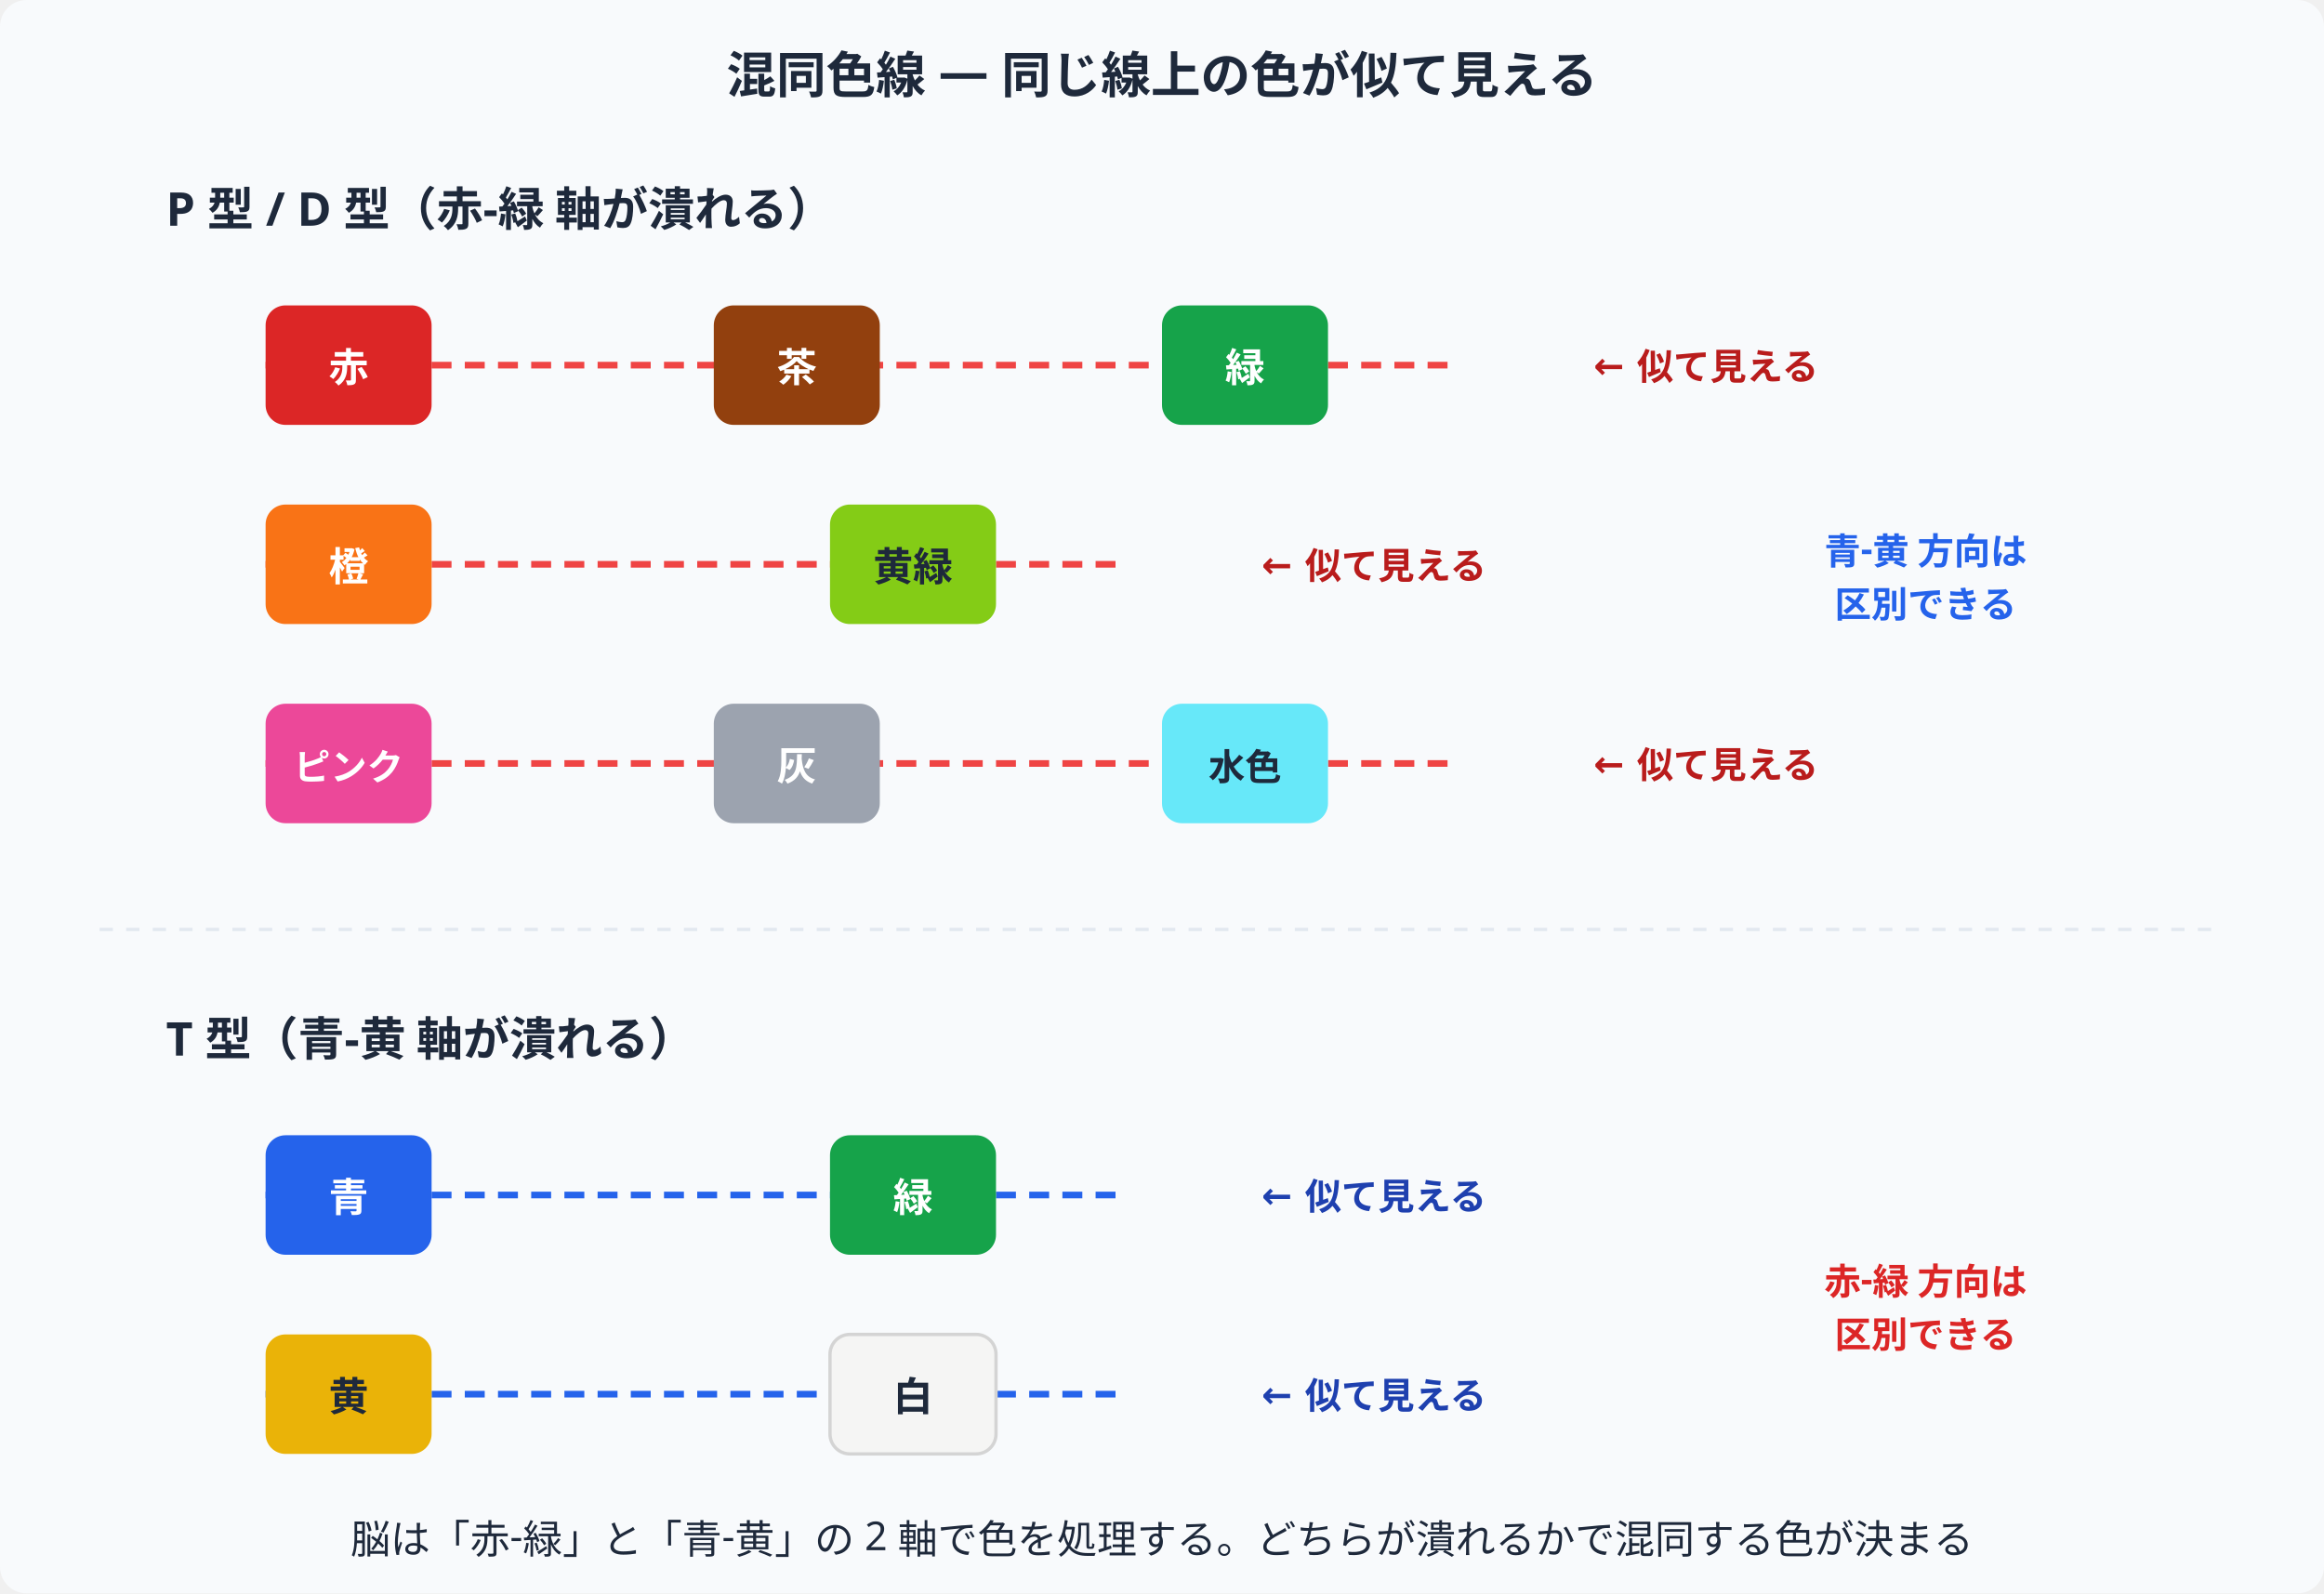
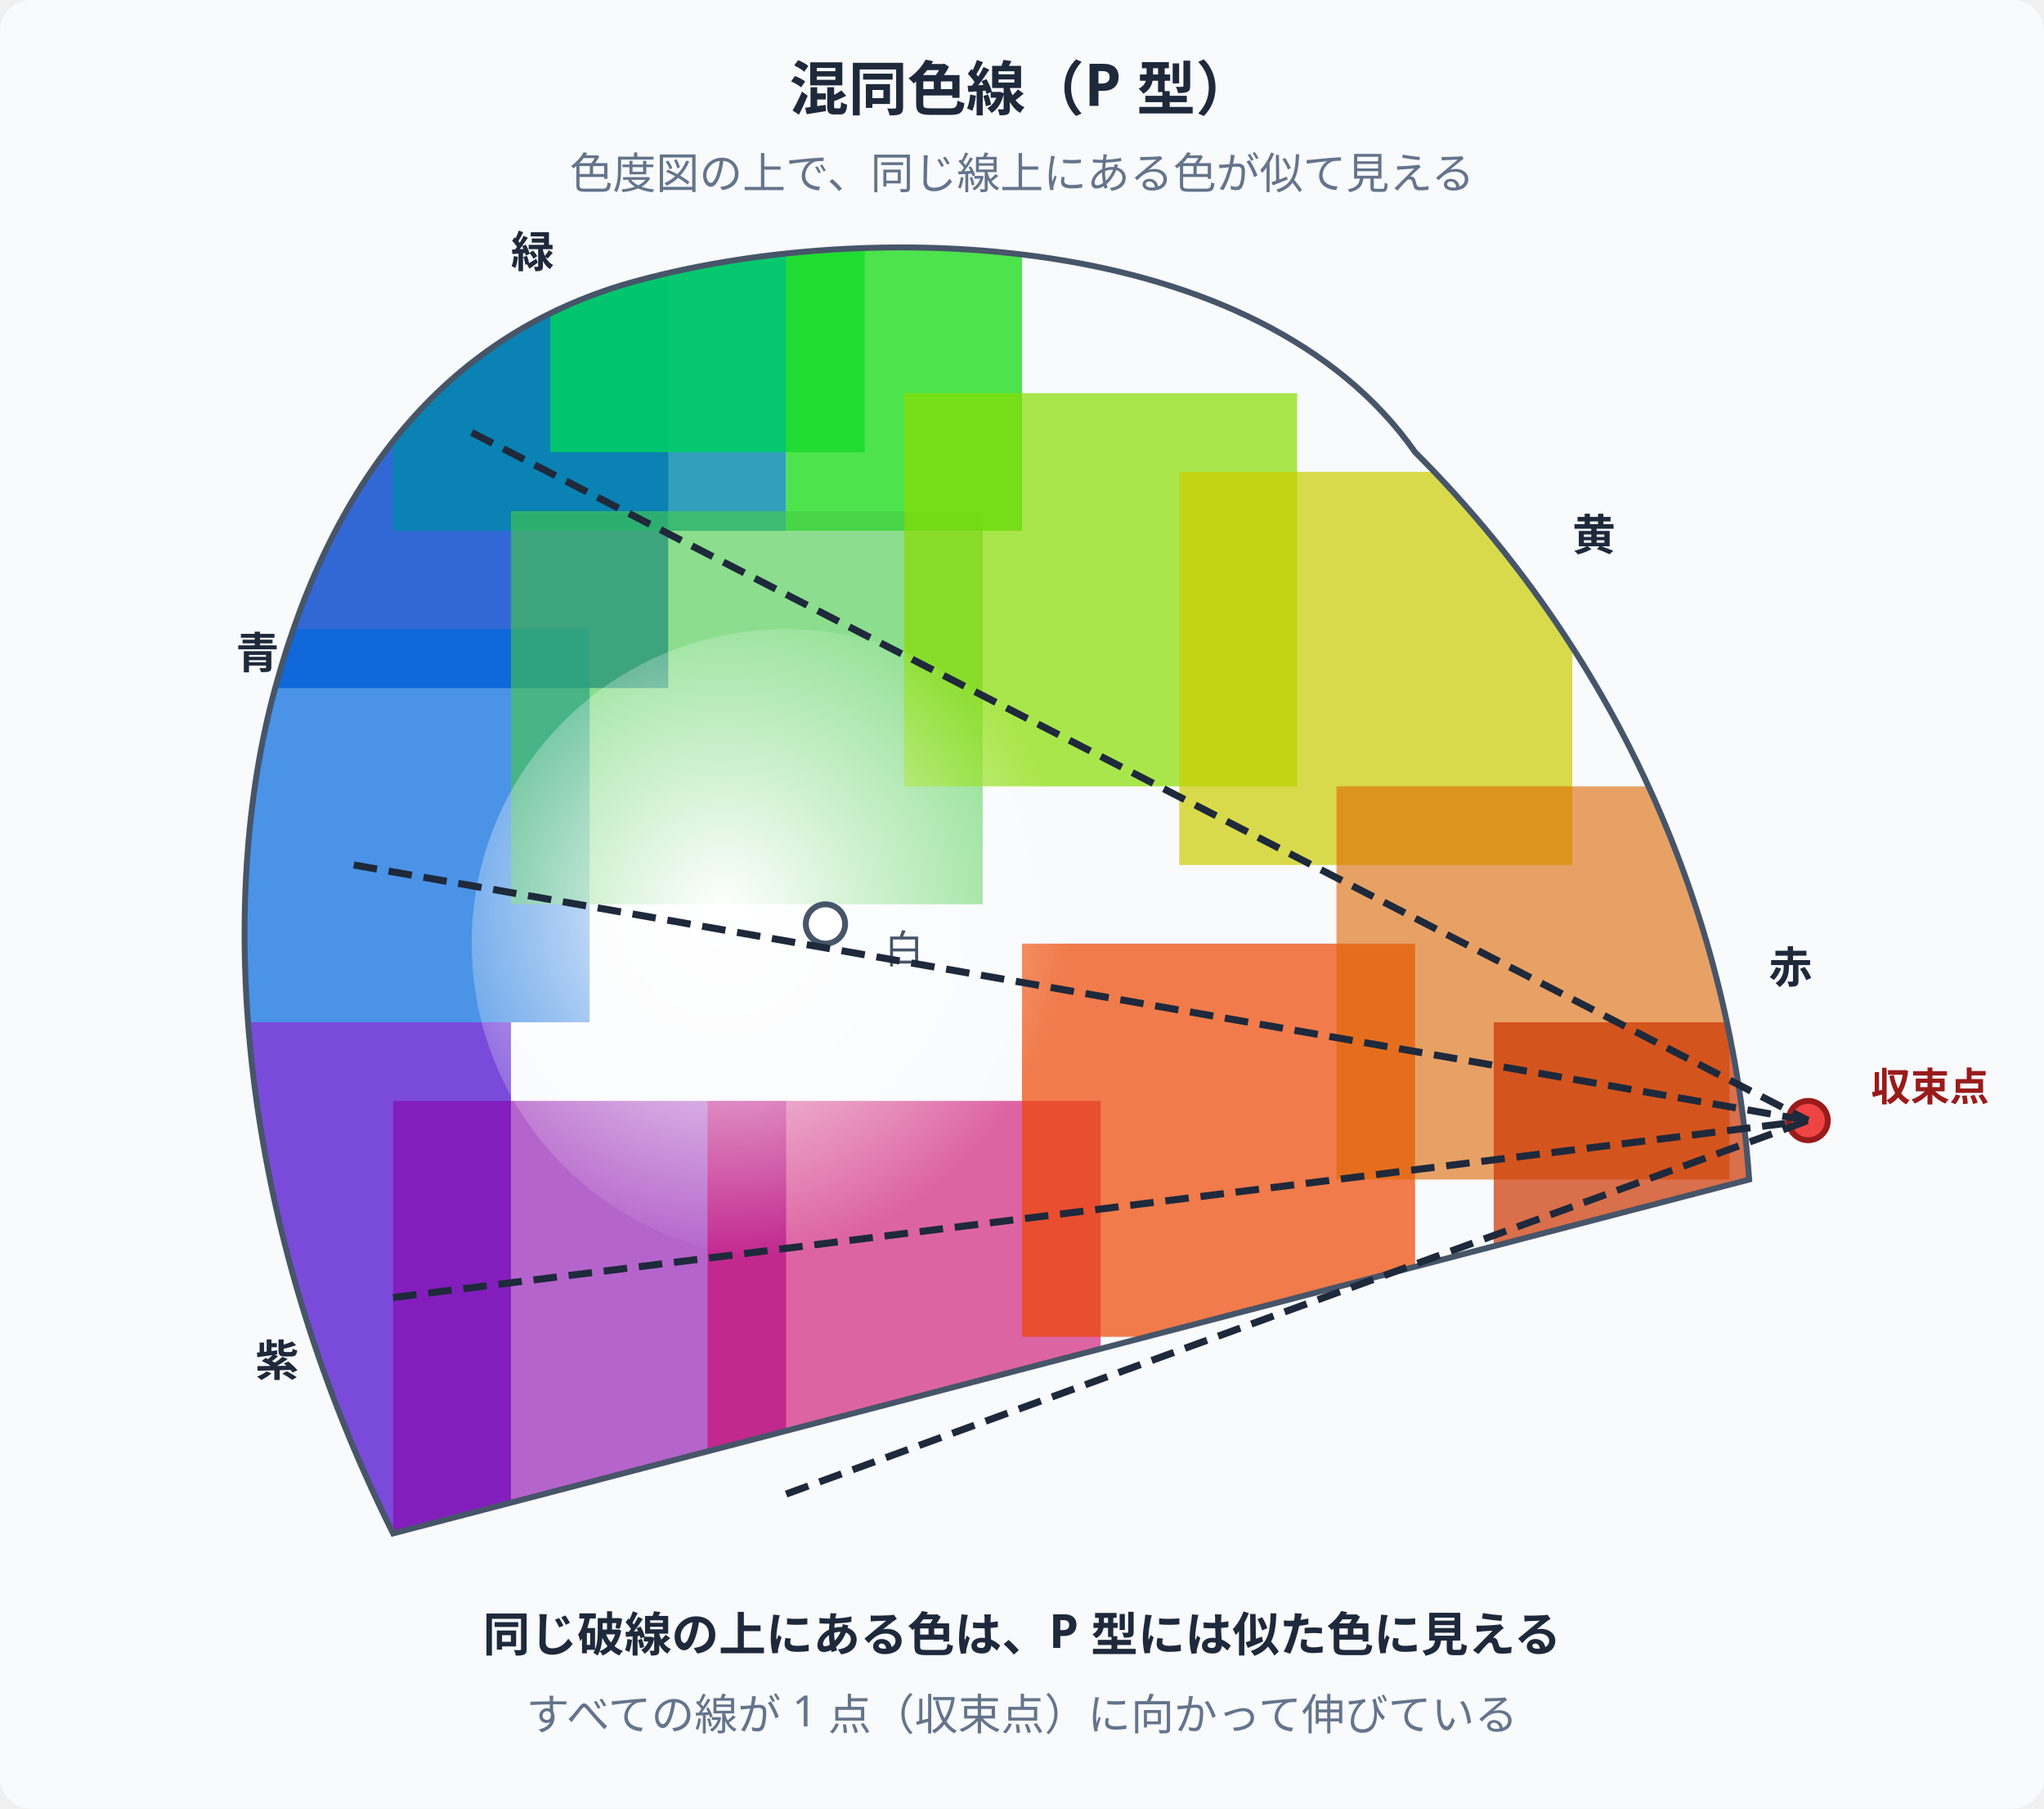
- <svg xmlns="http://www.w3.org/2000/svg" viewBox="0 0 700 480" role="img">
-   <rect width="700" height="480" fill="#f8fafc" rx="8" />
-   <text x="350" y="28" text-anchor="middle" font-family="sans-serif" font-size="15" font-weight="700" fill="#1e293b">混同色線 — 同じ線上の色が似て見える</text>
-   <text x="50" y="68" font-family="sans-serif" font-size="14" font-weight="700" fill="#1e293b">P 型 / D 型（赤-緑 軸が潰れる）</text>
-   <line x1="80" y1="110" x2="440" y2="110" stroke="#ef4444" stroke-width="2" stroke-dasharray="6 4" />
-   <rect x="80" y="92" width="50" height="36" rx="6" fill="#dc2626" />
-   <text x="105" y="115" text-anchor="middle" font-family="sans-serif" font-size="12" fill="#ffffff" font-weight="700">赤</text>
-   <rect x="215" y="92" width="50" height="36" rx="6" fill="#92400e" />
-   <text x="240" y="115" text-anchor="middle" font-family="sans-serif" font-size="12" fill="#ffffff" font-weight="700">茶</text>
-   <rect x="350" y="92" width="50" height="36" rx="6" fill="#16a34a" />
-   <text x="375" y="115" text-anchor="middle" font-family="sans-serif" font-size="12" fill="#ffffff" font-weight="700">緑</text>
-   <text x="480" y="114" font-family="sans-serif" font-size="11" fill="#b91c1c" font-weight="700">← 似て見える</text>
-   <line x1="80" y1="170" x2="340" y2="170" stroke="#ef4444" stroke-width="2" stroke-dasharray="6 4" />
-   <rect x="80" y="152" width="50" height="36" rx="6" fill="#f97316" />
-   <text x="105" y="175" text-anchor="middle" font-family="sans-serif" font-size="12" fill="#ffffff" font-weight="700">橙</text>
-   <rect x="250" y="152" width="50" height="36" rx="6" fill="#84cc16" />
-   <text x="275" y="175" text-anchor="middle" font-family="sans-serif" font-size="12" fill="#1e293b" font-weight="700">黄緑</text>
-   <text x="380" y="174" font-family="sans-serif" font-size="11" fill="#b91c1c" font-weight="700">← 似て見える</text>
-   <line x1="80" y1="230" x2="440" y2="230" stroke="#ef4444" stroke-width="2" stroke-dasharray="6 4" />
-   <rect x="80" y="212" width="50" height="36" rx="6" fill="#ec4899" />
-   <text x="105" y="235" text-anchor="middle" font-family="sans-serif" font-size="11" fill="#ffffff" font-weight="700">ピンク</text>
-   <rect x="215" y="212" width="50" height="36" rx="6" fill="#9ca3af" />
-   <text x="240" y="235" text-anchor="middle" font-family="sans-serif" font-size="12" fill="#ffffff" font-weight="700">灰</text>
-   <rect x="350" y="212" width="50" height="36" rx="6" fill="#67e8f9" />
-   <text x="375" y="235" text-anchor="middle" font-family="sans-serif" font-size="11" fill="#1e293b" font-weight="700">水色</text>
-   <text x="480" y="234" font-family="sans-serif" font-size="11" fill="#b91c1c" font-weight="700">← 似て見える</text>
-   <text x="580" y="170" text-anchor="middle" font-family="sans-serif" font-size="11" fill="#2563eb" font-weight="700">青-黄 方向は</text>
-   <text x="580" y="186" text-anchor="middle" font-family="sans-serif" font-size="11" fill="#2563eb" font-weight="700">区別できる</text>
-   <line x1="30" y1="280" x2="670" y2="280" stroke="#e2e8f0" stroke-width="1" stroke-dasharray="4 4" />
-   <text x="50" y="318" font-family="sans-serif" font-size="14" font-weight="700" fill="#1e293b">T 型（青-黄 軸が潰れる）</text>
-   <line x1="80" y1="360" x2="340" y2="360" stroke="#2563eb" stroke-width="2" stroke-dasharray="6 4" />
-   <rect x="80" y="342" width="50" height="36" rx="6" fill="#2563eb" />
-   <text x="105" y="365" text-anchor="middle" font-family="sans-serif" font-size="12" fill="#ffffff" font-weight="700">青</text>
-   <rect x="250" y="342" width="50" height="36" rx="6" fill="#16a34a" />
-   <text x="275" y="365" text-anchor="middle" font-family="sans-serif" font-size="12" fill="#ffffff" font-weight="700">緑</text>
-   <text x="380" y="364" font-family="sans-serif" font-size="11" fill="#1e40af" font-weight="700">← 似て見える</text>
-   <line x1="80" y1="420" x2="340" y2="420" stroke="#2563eb" stroke-width="2" stroke-dasharray="6 4" />
-   <rect x="80" y="402" width="50" height="36" rx="6" fill="#eab308" />
-   <text x="105" y="425" text-anchor="middle" font-family="sans-serif" font-size="12" fill="#1e293b" font-weight="700">黄</text>
-   <rect x="250" y="402" width="50" height="36" rx="6" fill="#f5f5f4" stroke="#d4d4d4" stroke-width="1" />
-   <text x="275" y="425" text-anchor="middle" font-family="sans-serif" font-size="12" fill="#1e293b" font-weight="700">白</text>
-   <text x="380" y="424" font-family="sans-serif" font-size="11" fill="#1e40af" font-weight="700">← 似て見える</text>
-   <text x="580" y="390" text-anchor="middle" font-family="sans-serif" font-size="11" fill="#dc2626" font-weight="700">赤-緑 方向は</text>
-   <text x="580" y="406" text-anchor="middle" font-family="sans-serif" font-size="11" fill="#dc2626" font-weight="700">区別できる</text>
-   <text x="350" y="468" text-anchor="middle" font-family="sans-serif" font-size="12" fill="#1e293b">脳は「赤-緑」と「青-黄」の 2 軸で色を処理する。どちらが潰れるかで混同する色が決まる</text>
+ <svg xmlns="http://www.w3.org/2000/svg" viewBox="0 0 520 460" role="img">
+   <rect width="520" height="460" fill="#f8fafc" rx="8" />
+   <text x="260" y="28" text-anchor="middle" font-family="sans-serif" font-size="15" font-weight="700" fill="#1e293b">混同色線（P 型）</text>
+   <text x="260" y="48" text-anchor="middle" font-family="sans-serif" font-size="11" fill="#64748b">色度図の上で、同じ線上にある色が似て見える</text>
+   <defs>
+     <radialGradient id="cg-center" cx="40%" cy="45%" r="55%">
+       <stop offset="0%" stop-color="#ffffff" />
+       <stop offset="100%" stop-color="#ffffff" stop-opacity="0" />
+     </radialGradient>
+     <clipPath id="horseshoe-clip">
+       <path d="M100,390 C60,310 55,230 70,175 C85,120 115,85 160,72 C220,55 320,58 360,115 C410,165 440,230 445,300 Z" />
+     </clipPath>
+   </defs>
+   <g clip-path="url(#horseshoe-clip)">
+     <rect x="50" y="55" width="120" height="120" fill="#0044cc" opacity="0.8" />
+     <rect x="100" y="55" width="100" height="80" fill="#0088aa" opacity="0.8" />
+     <rect x="140" y="55" width="80" height="60" fill="#00cc66" opacity="0.9" />
+     <rect x="200" y="55" width="60" height="80" fill="#22dd22" opacity="0.8" />
+     <rect x="50" y="160" width="100" height="100" fill="#0066dd" opacity="0.7" />
+     <rect x="130" y="130" width="120" height="100" fill="#44cc44" opacity="0.6" />
+     <rect x="230" y="100" width="100" height="100" fill="#88dd00" opacity="0.7" />
+     <rect x="300" y="120" width="100" height="100" fill="#cccc00" opacity="0.7" />
+     <rect x="50" y="260" width="80" height="130" fill="#4400cc" opacity="0.7" />
+     <rect x="100" y="280" width="100" height="110" fill="#8800aa" opacity="0.6" />
+     <rect x="180" y="280" width="100" height="110" fill="#cc0066" opacity="0.6" />
+     <rect x="260" y="240" width="100" height="100" fill="#ee4400" opacity="0.7" />
+     <rect x="340" y="200" width="100" height="100" fill="#dd6600" opacity="0.6" />
+     <rect x="380" y="260" width="80" height="80" fill="#cc3300" opacity="0.7" />
+     <circle cx="200" cy="240" r="80" fill="url(#cg-center)" />
+   </g>
+   <path d="M100,390 C60,310 55,230 70,175 C85,120 115,85 160,72 C220,55 320,58 360,115 C410,165 440,230 445,300 Z" fill="none" stroke="#475569" stroke-width="1.5" />
+   <circle cx="210" cy="235" r="5" fill="#ffffff" stroke="#475569" stroke-width="1.5" />
+   <text x="225" y="245" font-family="sans-serif" font-size="10" fill="#475569">白</text>
+   <circle cx="460" cy="285" r="5" fill="#ef4444" stroke="#991b1b" stroke-width="1.5" />
+   <text x="476" y="280" font-family="sans-serif" font-size="10" fill="#991b1b" font-weight="700">収束点</text>
+   <line x1="120" y1="110" x2="460" y2="285" stroke="#1e293b" stroke-width="1.8" stroke-dasharray="6 3" />
+   <line x1="90" y1="220" x2="460" y2="285" stroke="#1e293b" stroke-width="1.8" stroke-dasharray="6 3" />
+   <line x1="100" y1="330" x2="460" y2="285" stroke="#1e293b" stroke-width="1.8" stroke-dasharray="6 3" />
+   <line x1="200" y1="380" x2="460" y2="285" stroke="#1e293b" stroke-width="1.8" stroke-dasharray="6 3" />
+   <text x="130" y="68" font-family="sans-serif" font-size="11" fill="#1e293b" font-weight="700">緑</text>
+   <text x="60" y="170" font-family="sans-serif" font-size="11" fill="#1e293b" font-weight="700">青</text>
+   <text x="65" y="350" font-family="sans-serif" font-size="11" fill="#1e293b" font-weight="700">紫</text>
+   <text x="400" y="140" font-family="sans-serif" font-size="11" fill="#1e293b" font-weight="700">黄</text>
+   <text x="450" y="250" font-family="sans-serif" font-size="11" fill="#1e293b" font-weight="700">赤</text>
+   <text x="260" y="420" text-anchor="middle" font-family="sans-serif" font-size="12" fill="#1e293b" font-weight="700">同じ破線の上にある色は、P 型には似た色に見える</text>
+   <text x="260" y="440" text-anchor="middle" font-family="sans-serif" font-size="11" fill="#64748b">すべての線が 1 点（収束点）に向かって伸びている</text>
</svg>
